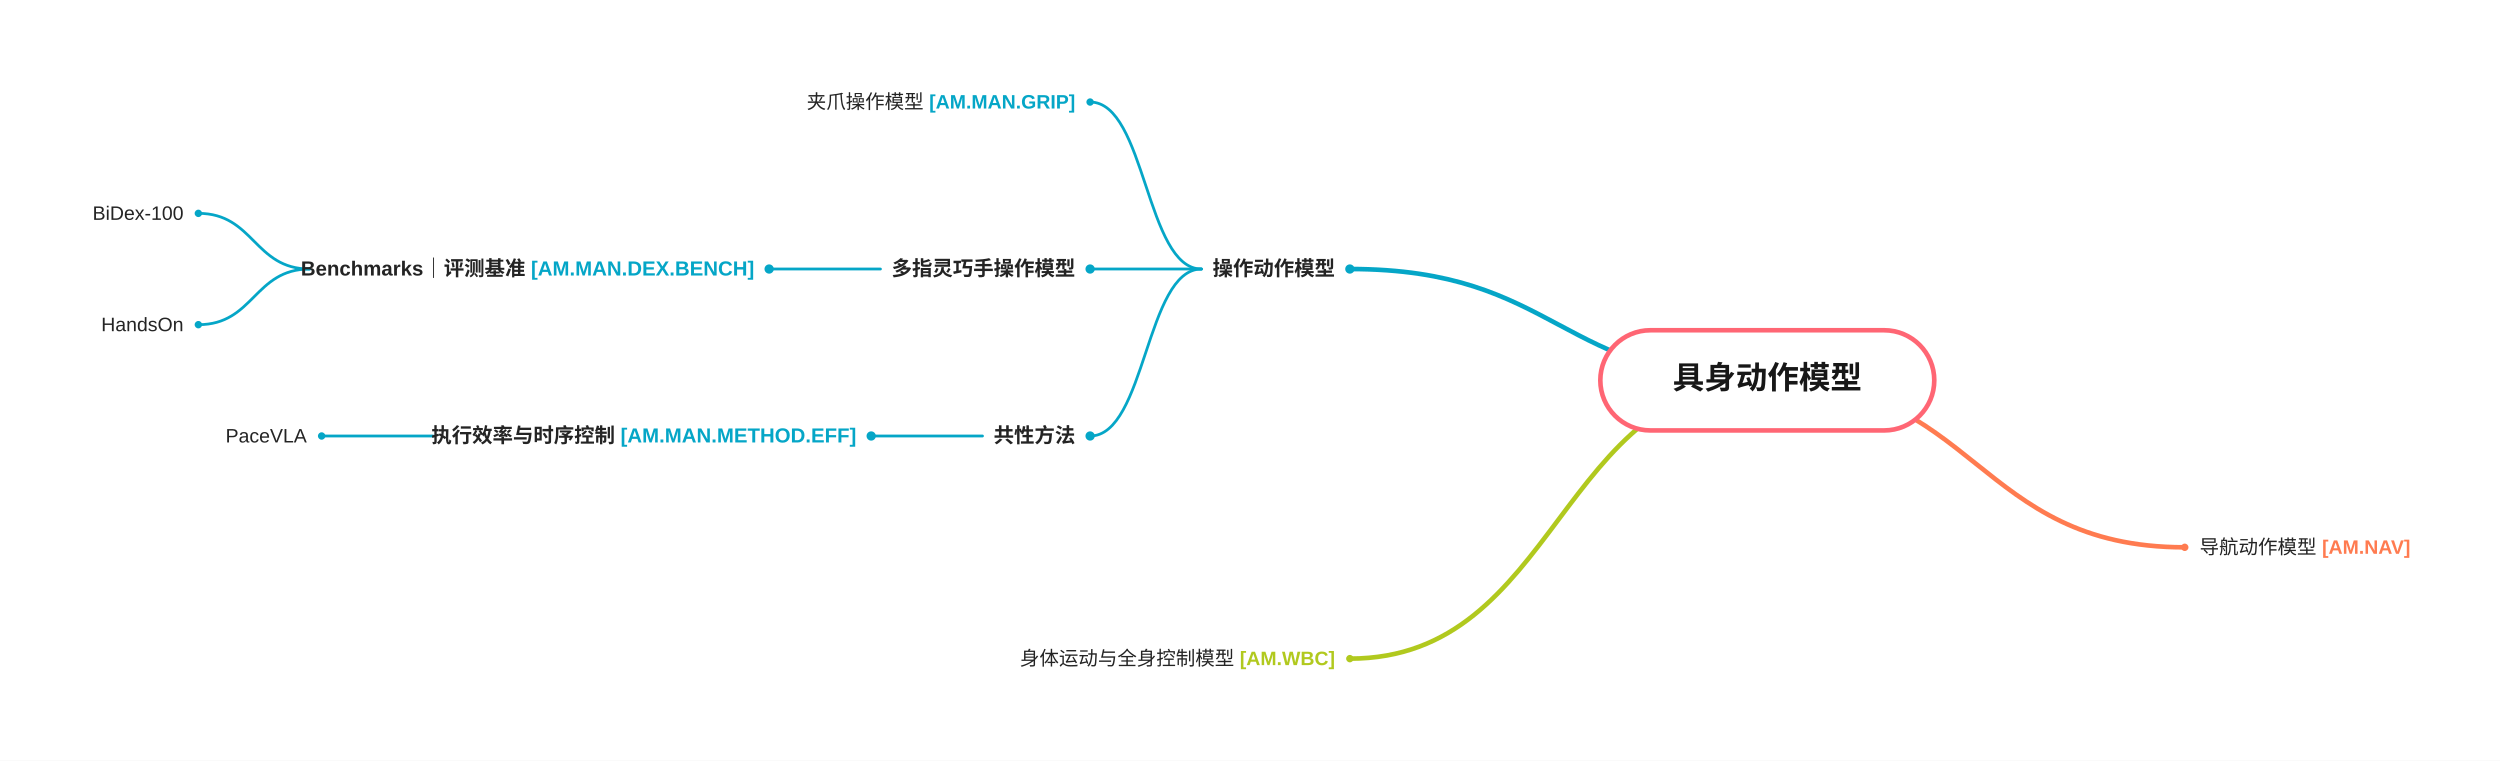
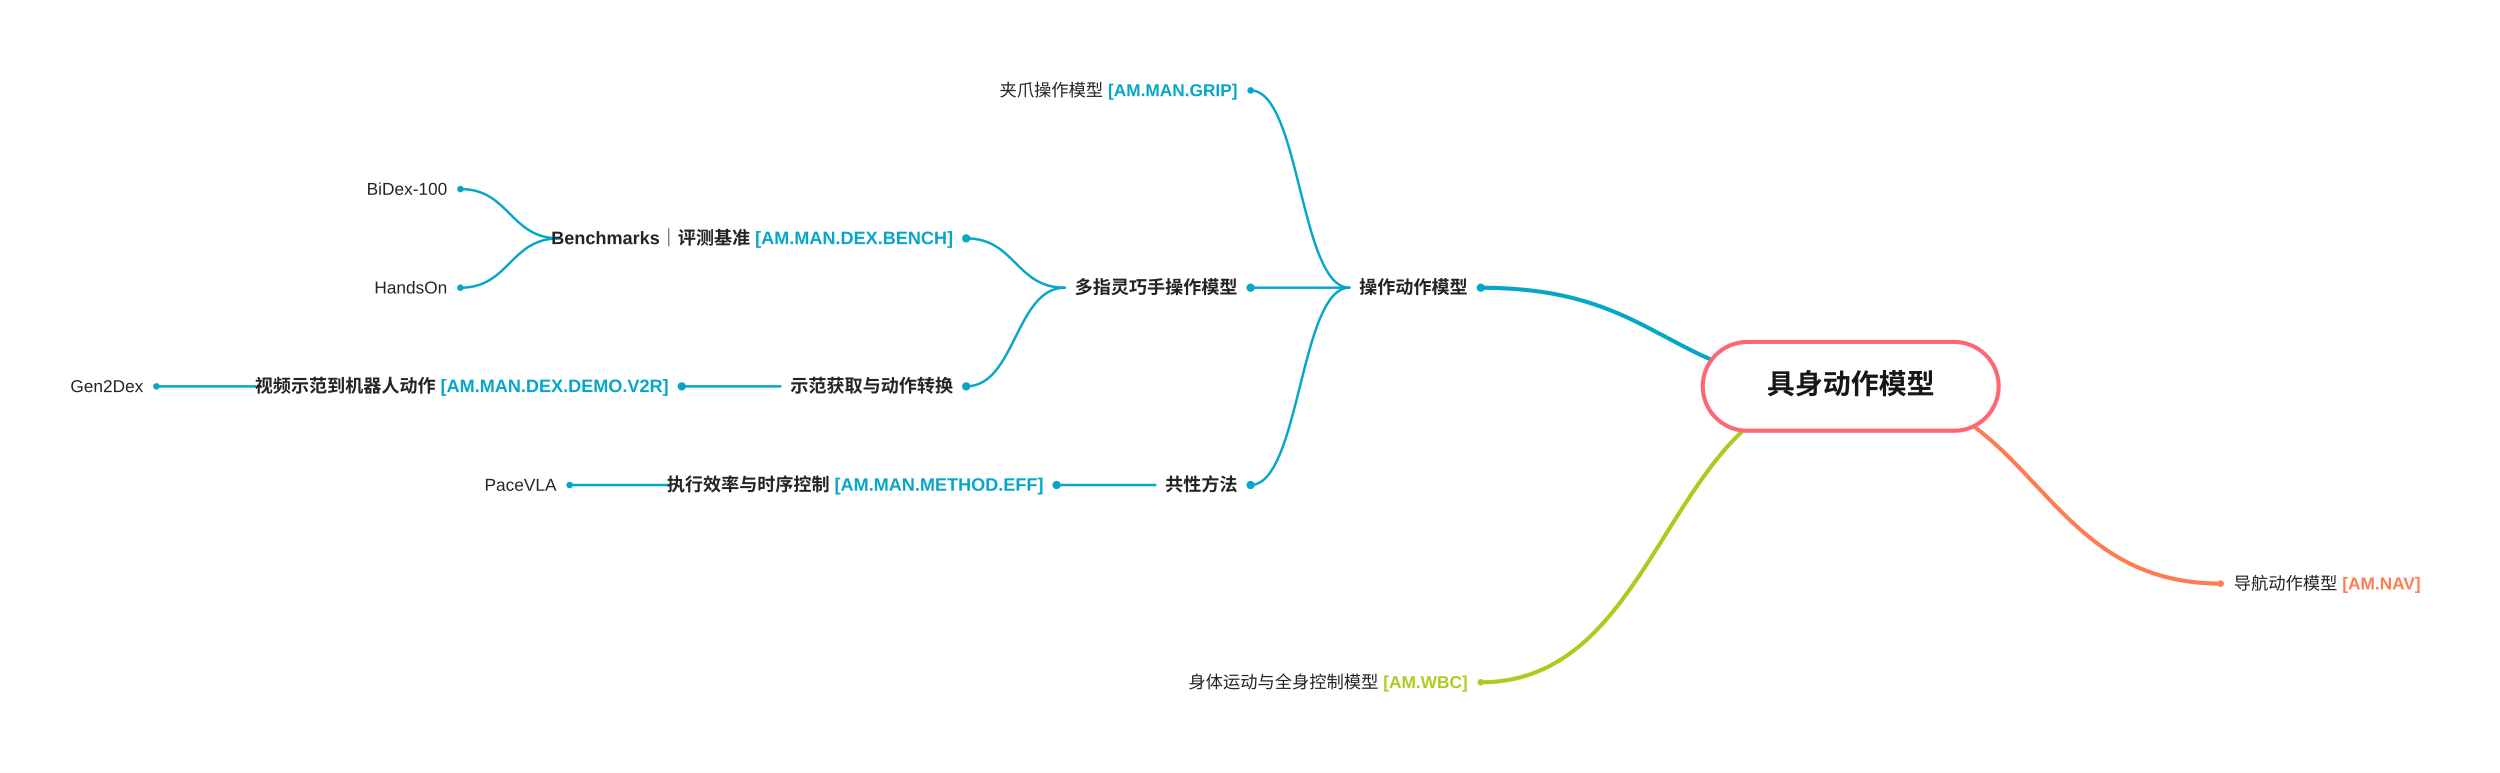
- <svg xmlns="http://www.w3.org/2000/svg" viewBox="-105.12 0 2694.96 820" role="img" aria-labelledby="title desc">
-   <rect x="-105.12" width="2694.96" height="820" fill="#ffffff" />
+ <svg xmlns="http://www.w3.org/2000/svg" viewBox="-451.36 0 3041.2 940" role="img" aria-labelledby="title desc">
+   <rect x="-451.36" width="3041.2" height="940" fill="#ffffff" />
  <g fill="none" stroke-linecap="round" stroke-linejoin="round">
-     <path d="M 1800 410.0 C 1575.0 410.0, 1575.0 290.0, 1350 290.0" stroke="#05a6c7" stroke-width="5" />
-     <path d="M 1190 290.0 C 1130.0 290.0, 1130.0 110, 1070 110" stroke="#05a6c7" stroke-width="3" />
-     <path d="M 1190 290.0 C 1130.0 290.0, 1130.0 290.0, 1070 290.0" stroke="#05a6c7" stroke-width="3" />
-     <path d="M 844 290.0 C 784.0 290.0, 784.0 290.0, 724 290.0" stroke="#05a6c7" stroke-width="3" />
+     <path d="M 1800 470.0 C 1575.0 470.0, 1575.0 350.0, 1350 350.0" stroke="#05a6c7" stroke-width="5" />
+     <path d="M 1190 350.0 C 1130.0 350.0, 1130.0 110, 1070 110" stroke="#05a6c7" stroke-width="3" />
+     <path d="M 1190 350.0 C 1130.0 350.0, 1130.0 350.0, 1070 350.0" stroke="#05a6c7" stroke-width="3" />
+     <path d="M 844 350.0 C 784.0 350.0, 784.0 290.0, 724 290.0" stroke="#05a6c7" stroke-width="3" />
    <path d="M 228.72 290.0 C 168.72 290.0, 168.72 230, 108.72 230" stroke="#05a6c7" stroke-width="3" />
    <path d="M 228.72 290.0 C 168.72 290.0, 168.72 350, 108.72 350" stroke="#05a6c7" stroke-width="3" />
-     <path d="M 1190 290.0 C 1130.0 290.0, 1130.0 470.0, 1070 470.0" stroke="#05a6c7" stroke-width="3" />
-     <path d="M 954 470.0 C 894.0 470.0, 894.0 470.0, 834 470.0" stroke="#05a6c7" stroke-width="3" />
-     <path d="M 361.6 470.0 C 301.6 470.0, 301.6 470, 241.6 470" stroke="#05a6c7" stroke-width="3" />
-     <path d="M 1800 410.0 C 2025.0 410.0, 2025.0 590, 2250 590" stroke="#ff7b50" stroke-width="5" />
-     <path d="M 1800 410.0 C 1575.0 410.0, 1575.0 710, 1350 710" stroke="#b1c91e" stroke-width="5" />
+     <path d="M 844 350.0 C 784.0 350.0, 784.0 470.0, 724 470.0" stroke="#05a6c7" stroke-width="3" />
+     <path d="M 498 470.0 C 438.0 470.0, 438.0 470.0, 378 470.0" stroke="#05a6c7" stroke-width="3" />
+     <path d="M -141.04 470.0 C -201.04 470.0, -201.04 470, -261.04 470" stroke="#05a6c7" stroke-width="3" />
+     <path d="M 1190 350.0 C 1130.0 350.0, 1130.0 590.0, 1070 590.0" stroke="#05a6c7" stroke-width="3" />
+     <path d="M 954 590.0 C 894.0 590.0, 894.0 590.0, 834 590.0" stroke="#05a6c7" stroke-width="3" />
+     <path d="M 361.6 590.0 C 301.6 590.0, 301.6 590, 241.6 590" stroke="#05a6c7" stroke-width="3" />
+     <path d="M 1800 470.0 C 2025.0 470.0, 2025.0 710, 2250 710" stroke="#ff7b50" stroke-width="5" />
+     <path d="M 1800 470.0 C 1575.0 470.0, 1575.0 830, 1350 830" stroke="#b1c91e" stroke-width="5" />
  </g>
-   <circle cx="1350" cy="290.0" r="5" fill="#05a6c7" />
-   <text x="1334" y="297.0" text-anchor="end" font-family="Arial, Noto Sans CJK SC, sans-serif" font-size="22" font-weight="650" fill="#242424">操作动作模型</text>
+   <circle cx="1350" cy="350.0" r="5" fill="#05a6c7" />
+   <text x="1334" y="357.0" text-anchor="end" font-family="Arial, Noto Sans CJK SC, sans-serif" font-size="22" font-weight="650" fill="#242424">操作动作模型</text>
  <circle cx="1070" cy="110" r="4" fill="#05a6c7" />
  <text x="1054" y="117" text-anchor="end" font-family="Arial, Noto Sans CJK SC, sans-serif" font-size="21" font-weight="500" fill="#242424">夹爪操作模型<tspan dx="6" fill="#05a6c7" font-weight="650">[AM.MAN.GRIP]</tspan>
  </text>
-   <circle cx="1070" cy="290.0" r="5" fill="#05a6c7" />
-   <text x="1054" y="297.0" text-anchor="end" font-family="Arial, Noto Sans CJK SC, sans-serif" font-size="22" font-weight="650" fill="#242424">多指灵巧手操作模型</text>
+   <circle cx="1070" cy="350.0" r="5" fill="#05a6c7" />
+   <text x="1054" y="357.0" text-anchor="end" font-family="Arial, Noto Sans CJK SC, sans-serif" font-size="22" font-weight="650" fill="#242424">多指灵巧手操作模型</text>
  <circle cx="724" cy="290.0" r="5" fill="#05a6c7" />
  <text x="708" y="297.0" text-anchor="end" font-family="Arial, Noto Sans CJK SC, sans-serif" font-size="22" font-weight="650" fill="#242424">Benchmarks｜评测基准<tspan dx="6" fill="#05a6c7" font-weight="650">[AM.MAN.DEX.BENCH]</tspan>
  </text>
  <circle cx="108.72" cy="230" r="4" fill="#05a6c7" />
  <text x="92.72" y="237" text-anchor="end" font-family="Arial, Noto Sans CJK SC, sans-serif" font-size="21" font-weight="500" fill="#242424">BiDex-100</text>
  <circle cx="108.72" cy="350" r="4" fill="#05a6c7" />
  <text x="92.72" y="357" text-anchor="end" font-family="Arial, Noto Sans CJK SC, sans-serif" font-size="21" font-weight="500" fill="#242424">HandsOn</text>
-   <circle cx="1070" cy="470.0" r="5" fill="#05a6c7" />
-   <text x="1054" y="477.0" text-anchor="end" font-family="Arial, Noto Sans CJK SC, sans-serif" font-size="22" font-weight="650" fill="#242424">共性方法</text>
-   <circle cx="834" cy="470.0" r="5" fill="#05a6c7" />
-   <text x="818" y="477.0" text-anchor="end" font-family="Arial, Noto Sans CJK SC, sans-serif" font-size="22" font-weight="650" fill="#242424">执行效率与时序控制<tspan dx="6" fill="#05a6c7" font-weight="650">[AM.MAN.METHOD.EFF]</tspan>
+   <circle cx="724" cy="470.0" r="5" fill="#05a6c7" />
+   <text x="708" y="477.0" text-anchor="end" font-family="Arial, Noto Sans CJK SC, sans-serif" font-size="22" font-weight="650" fill="#242424">示范获取与动作转换</text>
+   <circle cx="378" cy="470.0" r="5" fill="#05a6c7" />
+   <text x="362" y="477.0" text-anchor="end" font-family="Arial, Noto Sans CJK SC, sans-serif" font-size="22" font-weight="650" fill="#242424">视频示范到机器人动作<tspan dx="6" fill="#05a6c7" font-weight="650">[AM.MAN.DEX.DEMO.V2R]</tspan>
  </text>
-   <circle cx="241.6" cy="470" r="4" fill="#05a6c7" />
-   <text x="225.6" y="477" text-anchor="end" font-family="Arial, Noto Sans CJK SC, sans-serif" font-size="21" font-weight="500" fill="#242424">PaceVLA</text>
-   <circle cx="2250" cy="590" r="4" fill="#ff7b50" />
-   <text x="2266" y="597" text-anchor="start" font-family="Arial, Noto Sans CJK SC, sans-serif" font-size="21" font-weight="500" fill="#242424">导航动作模型<tspan dx="6" fill="#ff7b50" font-weight="650">[AM.NAV]</tspan>
+   <circle cx="-261.04" cy="470" r="4" fill="#05a6c7" />
+   <text x="-277.04" y="477" text-anchor="end" font-family="Arial, Noto Sans CJK SC, sans-serif" font-size="21" font-weight="500" fill="#242424">Gen2Dex</text>
+   <circle cx="1070" cy="590.0" r="5" fill="#05a6c7" />
+   <text x="1054" y="597.0" text-anchor="end" font-family="Arial, Noto Sans CJK SC, sans-serif" font-size="22" font-weight="650" fill="#242424">共性方法</text>
+   <circle cx="834" cy="590.0" r="5" fill="#05a6c7" />
+   <text x="818" y="597.0" text-anchor="end" font-family="Arial, Noto Sans CJK SC, sans-serif" font-size="22" font-weight="650" fill="#242424">执行效率与时序控制<tspan dx="6" fill="#05a6c7" font-weight="650">[AM.MAN.METHOD.EFF]</tspan>
  </text>
-   <circle cx="1350" cy="710" r="4" fill="#b1c91e" />
-   <text x="1334" y="717" text-anchor="end" font-family="Arial, Noto Sans CJK SC, sans-serif" font-size="21" font-weight="500" fill="#242424">身体运动与全身控制模型<tspan dx="6" fill="#b1c91e" font-weight="650">[AM.WBC]</tspan>
+   <circle cx="241.6" cy="590" r="4" fill="#05a6c7" />
+   <text x="225.6" y="597" text-anchor="end" font-family="Arial, Noto Sans CJK SC, sans-serif" font-size="21" font-weight="500" fill="#242424">PaceVLA</text>
+   <circle cx="2250" cy="710" r="4" fill="#ff7b50" />
+   <text x="2266" y="717" text-anchor="start" font-family="Arial, Noto Sans CJK SC, sans-serif" font-size="21" font-weight="500" fill="#242424">导航动作模型<tspan dx="6" fill="#ff7b50" font-weight="650">[AM.NAV]</tspan>
  </text>
-   <rect x="1620.0" y="356.0" width="360" height="108" rx="54" fill="#ffffff" stroke="#ff6674" stroke-width="5" />
-   <text x="1800" y="419.0" text-anchor="middle" font-family="Arial, Noto Sans CJK SC, sans-serif" font-size="34" font-weight="700" fill="#171717">具身动作模型</text>
+   <circle cx="1350" cy="830" r="4" fill="#b1c91e" />
+   <text x="1334" y="837" text-anchor="end" font-family="Arial, Noto Sans CJK SC, sans-serif" font-size="21" font-weight="500" fill="#242424">身体运动与全身控制模型<tspan dx="6" fill="#b1c91e" font-weight="650">[AM.WBC]</tspan>
+   </text>
+   <rect x="1620.0" y="416.0" width="360" height="108" rx="54" fill="#ffffff" stroke="#ff6674" stroke-width="5" />
+   <text x="1800" y="479.0" text-anchor="middle" font-family="Arial, Noto Sans CJK SC, sans-serif" font-size="34" font-weight="700" fill="#171717">具身动作模型</text>
</svg>
